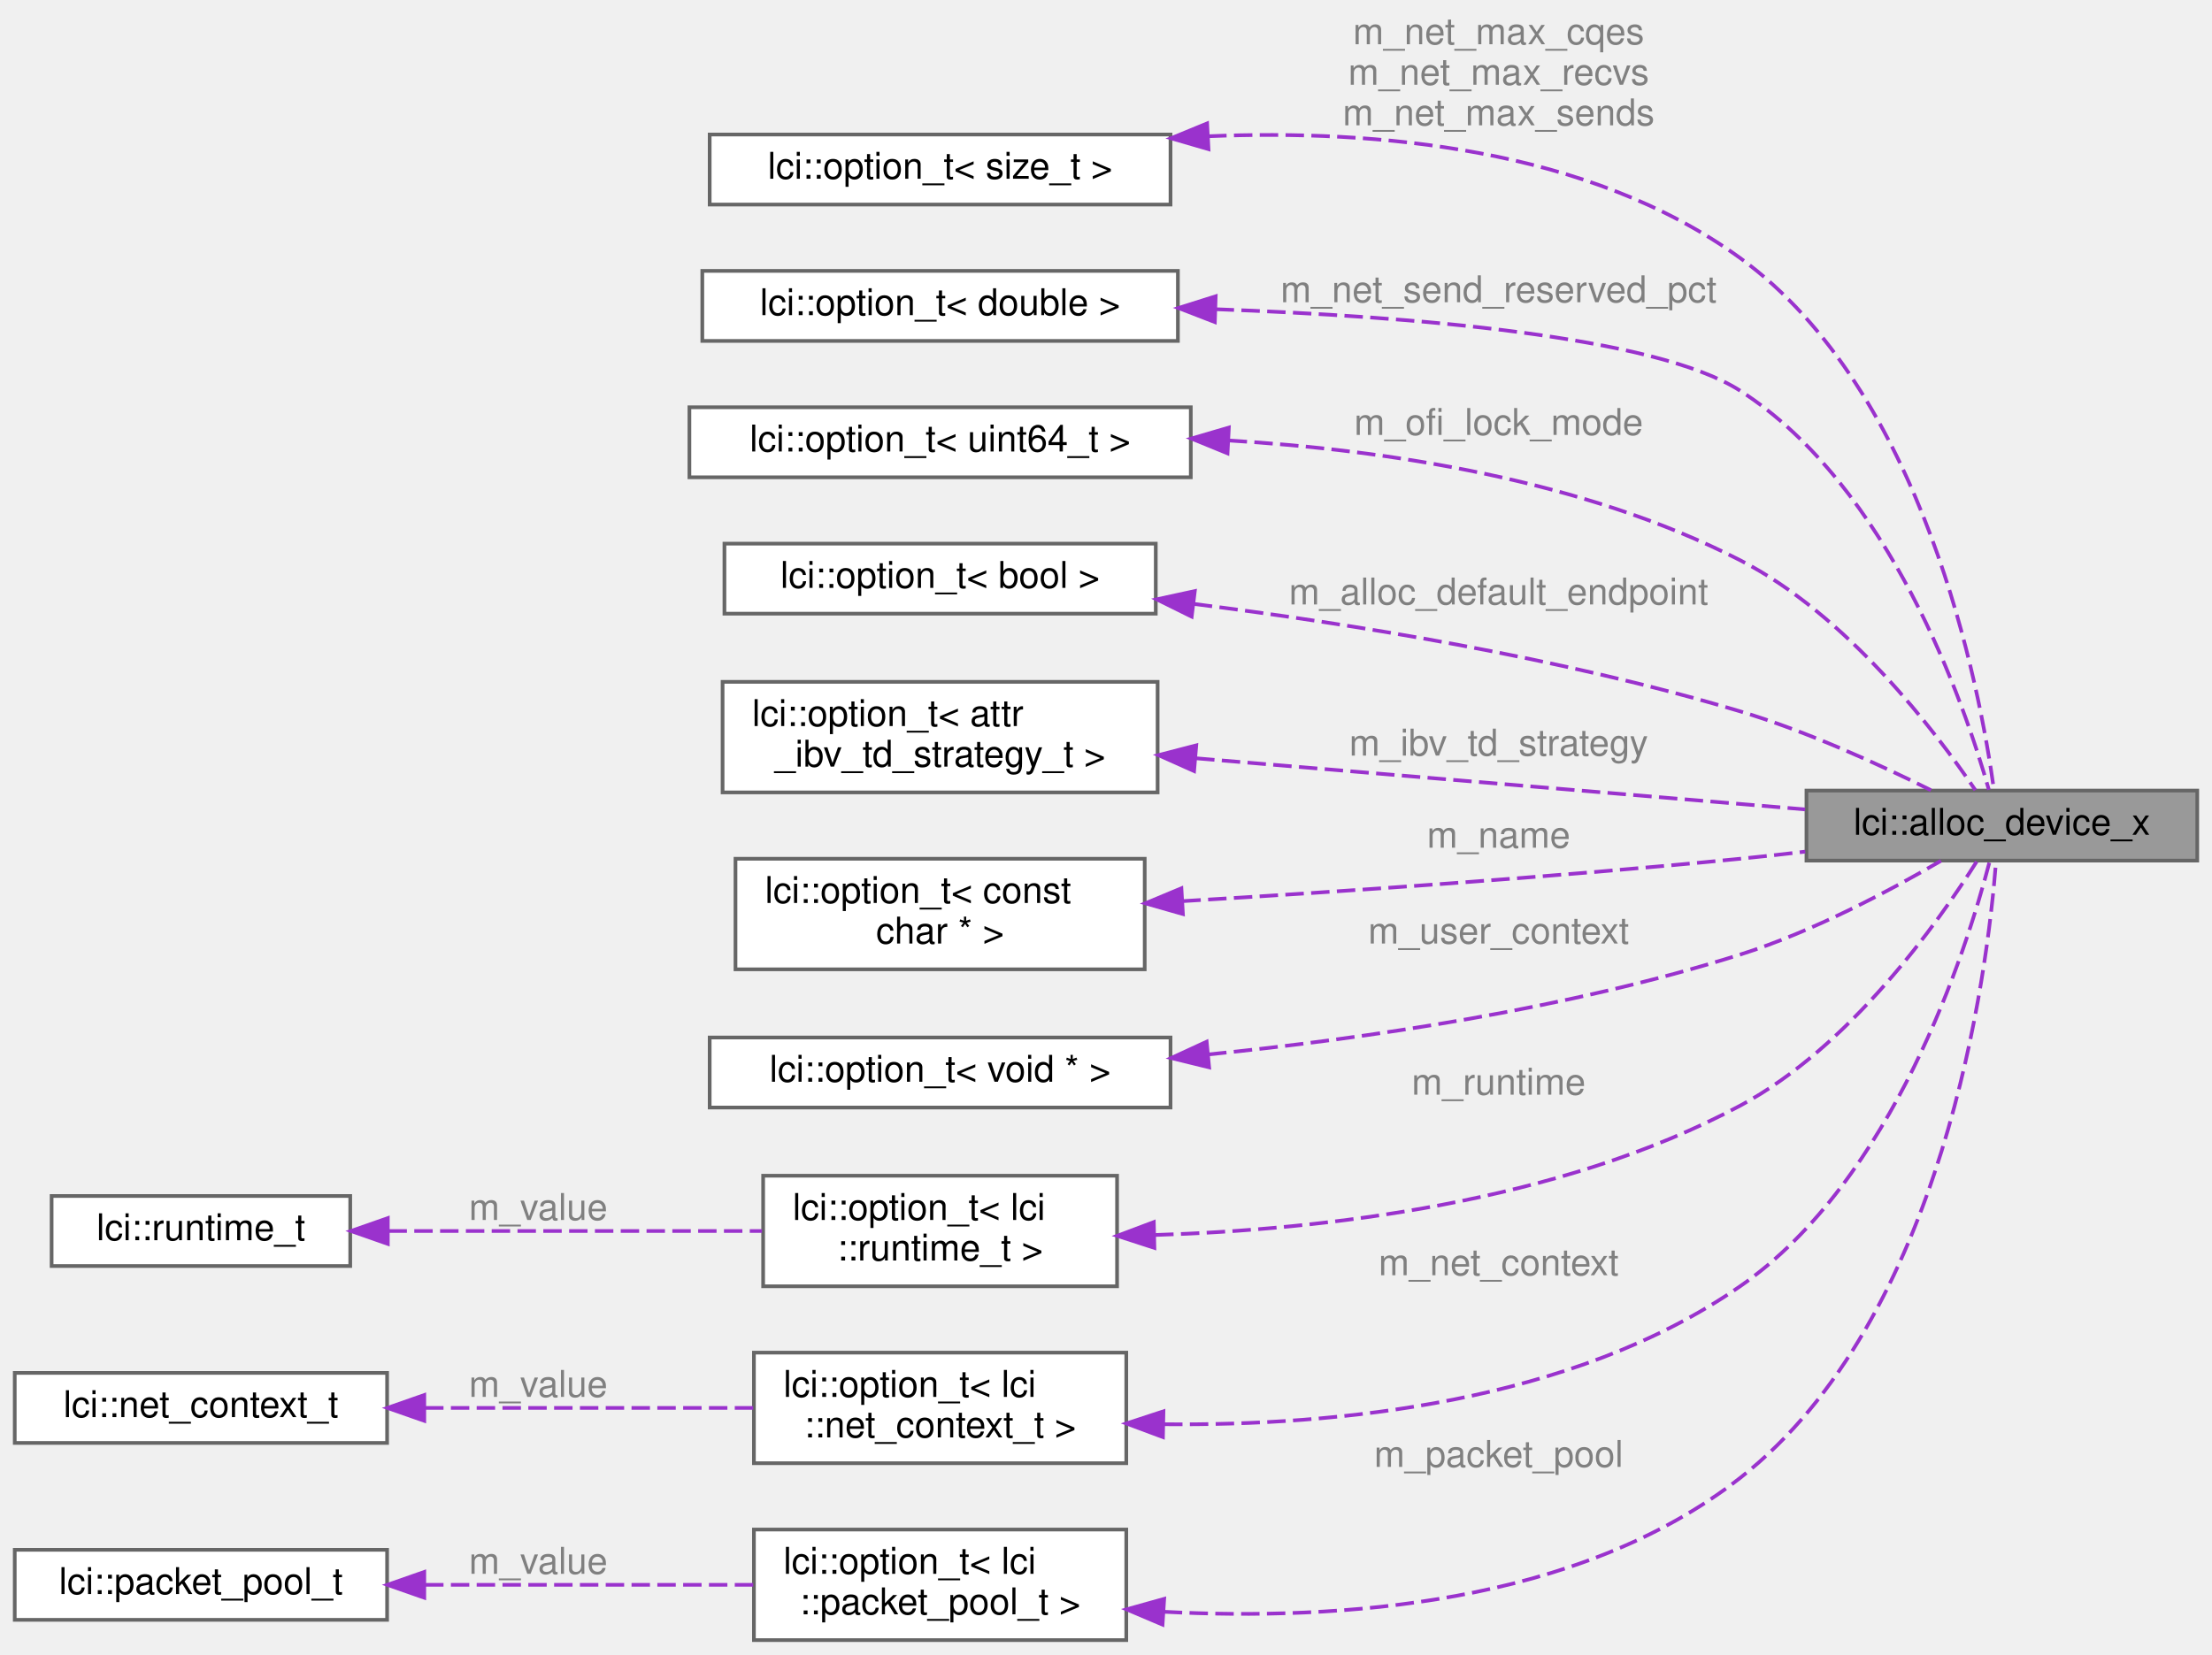
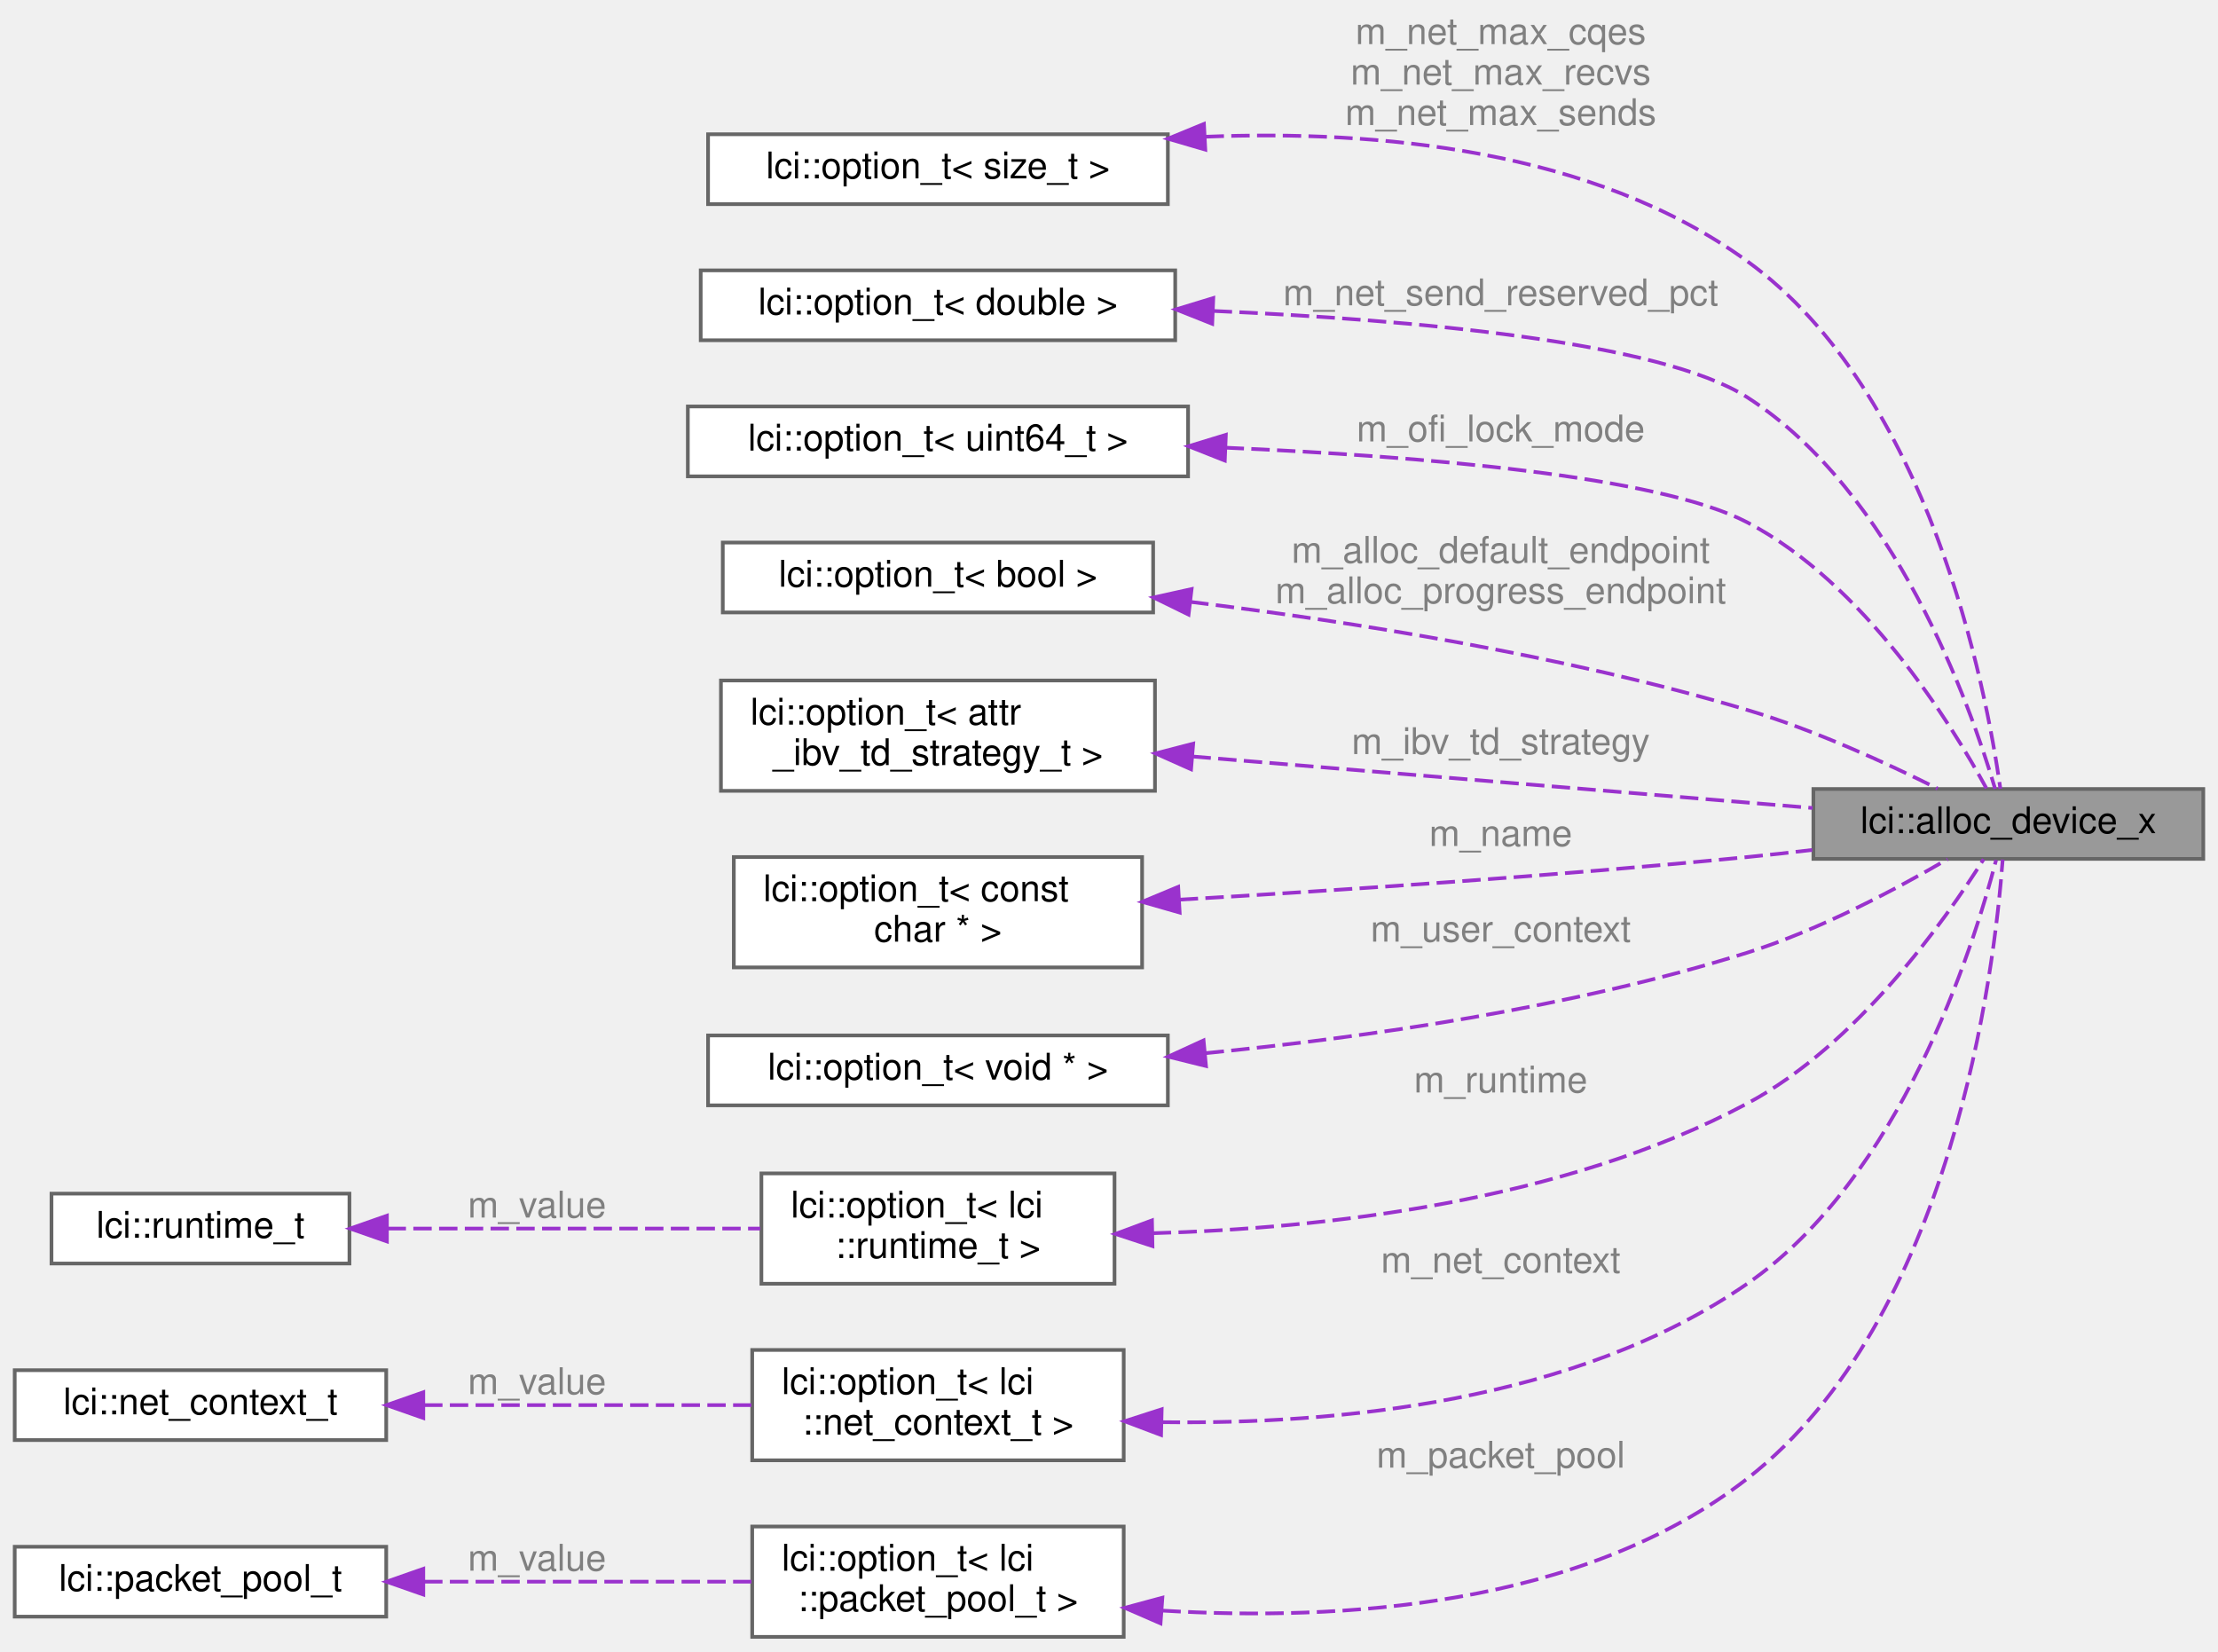
- <svg xmlns="http://www.w3.org/2000/svg" xmlns:xlink="http://www.w3.org/1999/xlink" width="600pt" height="449pt" viewBox="0.00 0.00 600.00 449.00">
+ <svg xmlns="http://www.w3.org/2000/svg" xmlns:xlink="http://www.w3.org/1999/xlink" width="603pt" height="449pt" viewBox="0.00 0.00 603.00 449.00">
  <g id="graph0" class="graph" transform="scale(1 1) rotate(0) translate(4 445)">
    <g id="Node000001" class="node">
      <g id="a_Node000001">
        <a xlink:title="The actual implementation for alloc_device.">
-           <polygon fill="#999999" stroke="#666666" points="592,-230.5 486,-230.5 486,-211.5 592,-211.5 592,-230.5" />
-           <text text-anchor="middle" x="539" y="-218.5" font-family="Helvetica,sans-Serif" font-size="10.00">lci::alloc_device_x</text>
+           <polygon fill="#999999" stroke="#666666" points="595,-230.5 489,-230.5 489,-211.5 595,-211.5 595,-230.5" />
+           <text text-anchor="middle" x="542" y="-218.5" font-family="Helvetica,sans-Serif" font-size="10.00">lci::alloc_device_x</text>
        </a>
      </g>
    </g>
    <g id="Node000002" class="node">
      <g id="a_Node000002">
        <a xlink:href="../../db/d20/structlci_1_1option__t.html" target="_top" xlink:title=" ">
          <polygon fill="white" stroke="#666666" points="313.5,-408.5 188.5,-408.5 188.5,-389.5 313.5,-389.5 313.5,-408.5" />
          <text text-anchor="middle" x="251" y="-396.5" font-family="Helvetica,sans-Serif" font-size="10.00">lci::option_t&lt; size_t &gt;</text>
        </a>
      </g>
    </g>
    <g id="edge1_Node000001_Node000002" class="edge">
      <g id="a_edge1_Node000001_Node000002">
        <a xlink:title=" ">
-           <path fill="none" stroke="#9a32cd" stroke-dasharray="5,2" d="M323.71,-408.03C369.12,-409.93 426.82,-404.86 468,-375 517.93,-338.79 533.05,-258.36 536.87,-230.62" />
-           <polygon fill="#9a32cd" stroke="#9a32cd" points="323.8,-404.53 313.63,-407.49 323.43,-411.52 323.8,-404.53" />
-         </a>
-       </g>
-       <text text-anchor="middle" x="402.5" y="-433" font-family="Helvetica,sans-Serif" font-size="10.00" fill="grey"> m_net_max_cqes</text>
-       <text text-anchor="middle" x="402.5" y="-422" font-family="Helvetica,sans-Serif" font-size="10.00" fill="grey">m_net_max_recvs</text>
-       <text text-anchor="middle" x="402.5" y="-411" font-family="Helvetica,sans-Serif" font-size="10.00" fill="grey">m_net_max_sends</text>
+           <path fill="none" stroke="#9a32cd" stroke-dasharray="5,2" d="M323.75,-407.83C369.93,-409.69 428.96,-404.5 471,-374 520.65,-337.98 535.95,-258.1 539.84,-230.56" />
+           <polygon fill="#9a32cd" stroke="#9a32cd" points="323.68,-404.32 313.51,-407.29 323.31,-411.31 323.68,-404.32" />
+         </a>
+       </g>
+       <text text-anchor="middle" x="404" y="-433" font-family="Helvetica,sans-Serif" font-size="10.00" fill="grey"> m_net_max_cqes</text>
+       <text text-anchor="middle" x="404" y="-422" font-family="Helvetica,sans-Serif" font-size="10.00" fill="grey">m_net_max_recvs</text>
+       <text text-anchor="middle" x="404" y="-411" font-family="Helvetica,sans-Serif" font-size="10.00" fill="grey">m_net_max_sends</text>
    </g>
    <g id="Node000003" class="node">
      <g id="a_Node000003">
        <a xlink:href="../../db/d20/structlci_1_1option__t.html" target="_top" xlink:title=" ">
          <polygon fill="white" stroke="#666666" points="315.5,-371.5 186.5,-371.5 186.5,-352.5 315.5,-352.5 315.5,-371.5" />
          <text text-anchor="middle" x="251" y="-359.5" font-family="Helvetica,sans-Serif" font-size="10.00">lci::option_t&lt; double &gt;</text>
        </a>
      </g>
    </g>
    <g id="edge2_Node000001_Node000003" class="edge">
      <g id="a_edge2_Node000001_Node000003">
        <a xlink:title=" ">
-           <path fill="none" stroke="#9a32cd" stroke-dasharray="5,2" d="M325.73,-361.1C378.83,-359.18 445.01,-353.76 468,-339 508.69,-312.88 528.86,-253.99 535.47,-230.72" />
-           <polygon fill="#9a32cd" stroke="#9a32cd" points="325.52,-357.61 315.64,-361.43 325.75,-364.61 325.52,-357.61" />
-         </a>
-       </g>
-       <text text-anchor="middle" x="402.5" y="-363" font-family="Helvetica,sans-Serif" font-size="10.00" fill="grey"> m_net_send_reserved_pct</text>
+           <path fill="none" stroke="#9a32cd" stroke-dasharray="5,2" d="M325.96,-360.46C379.92,-358.07 447.55,-352.05 471,-337 511.18,-311.2 531.65,-253.38 538.41,-230.54" />
+           <polygon fill="#9a32cd" stroke="#9a32cd" points="325.56,-356.97 315.71,-360.88 325.85,-363.97 325.56,-356.97" />
+         </a>
+       </g>
+       <text text-anchor="middle" x="404" y="-362" font-family="Helvetica,sans-Serif" font-size="10.00" fill="grey"> m_net_send_reserved_pct</text>
    </g>
    <g id="Node000004" class="node">
      <g id="a_Node000004">
        <a xlink:href="../../db/d20/structlci_1_1option__t.html" target="_top" xlink:title=" ">
          <polygon fill="white" stroke="#666666" points="319,-334.5 183,-334.5 183,-315.5 319,-315.5 319,-334.5" />
          <text text-anchor="middle" x="251" y="-322.5" font-family="Helvetica,sans-Serif" font-size="10.00">lci::option_t&lt; uint64_t &gt;</text>
        </a>
      </g>
    </g>
    <g id="edge3_Node000001_Node000004" class="edge">
      <g id="a_edge3_Node000001_Node000004">
        <a xlink:title=" ">
-           <path fill="none" stroke="#9a32cd" stroke-dasharray="5,2" d="M329.26,-325.49C372.18,-322.91 425.36,-314.84 468,-293 497.02,-278.14 520.99,-246.57 531.81,-230.63" />
-           <polygon fill="#9a32cd" stroke="#9a32cd" points="328.96,-322 319.15,-326.01 329.32,-328.99 328.96,-322" />
-         </a>
-       </g>
-       <text text-anchor="middle" x="402.5" y="-327" font-family="Helvetica,sans-Serif" font-size="10.00" fill="grey"> m_ofi_lock_mode</text>
+           <path fill="none" stroke="#9a32cd" stroke-dasharray="5,2" d="M329.2,-323.29C382.13,-320.98 446.95,-315.59 471,-303 502.84,-286.34 526.3,-248.54 536.03,-230.69" />
+           <polygon fill="#9a32cd" stroke="#9a32cd" points="328.98,-319.79 319.13,-323.69 329.27,-326.79 328.98,-319.79" />
+         </a>
+       </g>
+       <text text-anchor="middle" x="404" y="-325" font-family="Helvetica,sans-Serif" font-size="10.00" fill="grey"> m_ofi_lock_mode</text>
    </g>
    <g id="Node000005" class="node">
      <g id="a_Node000005">
        <a xlink:href="../../db/d20/structlci_1_1option__t.html" target="_top" xlink:title=" ">
          <polygon fill="white" stroke="#666666" points="309.5,-297.5 192.5,-297.5 192.5,-278.5 309.5,-278.5 309.5,-297.5" />
          <text text-anchor="middle" x="251" y="-285.5" font-family="Helvetica,sans-Serif" font-size="10.00">lci::option_t&lt; bool &gt;</text>
        </a>
      </g>
    </g>
    <g id="edge4_Node000001_Node000005" class="edge">
      <g id="a_edge4_Node000001_Node000005">
        <a xlink:title=" ">
-           <path fill="none" stroke="#9a32cd" stroke-dasharray="5,2" d="M319.83,-281.14C362.89,-275.7 419.45,-266.54 468,-252 486.21,-246.55 505.92,-237.51 519.77,-230.6" />
-           <polygon fill="#9a32cd" stroke="#9a32cd" points="319.24,-277.69 309.74,-282.38 320.09,-284.63 319.24,-277.69" />
-         </a>
-       </g>
-       <text text-anchor="middle" x="402.5" y="-281" font-family="Helvetica,sans-Serif" font-size="10.00" fill="grey"> m_alloc_default_endpoint</text>
+           <path fill="none" stroke="#9a32cd" stroke-dasharray="5,2" d="M319.59,-281.38C363.39,-276 421.33,-266.82 471,-252 489.21,-246.57 508.92,-237.53 522.77,-230.61" />
+           <polygon fill="#9a32cd" stroke="#9a32cd" points="319.13,-277.91 309.62,-282.57 319.96,-284.86 319.13,-277.91" />
+         </a>
+       </g>
+       <text text-anchor="middle" x="404" y="-292" font-family="Helvetica,sans-Serif" font-size="10.00" fill="grey"> m_alloc_default_endpoint</text>
+       <text text-anchor="middle" x="404" y="-281" font-family="Helvetica,sans-Serif" font-size="10.00" fill="grey">m_alloc_progress_endpoint</text>
    </g>
    <g id="Node000006" class="node">
      <g id="a_Node000006">
        <a xlink:href="../../db/d20/structlci_1_1option__t.html" target="_top" xlink:title=" ">
          <polygon fill="white" stroke="#666666" points="310,-260 192,-260 192,-230 310,-230 310,-260" />
          <text text-anchor="start" x="200" y="-248" font-family="Helvetica,sans-Serif" font-size="10.00">lci::option_t&lt; attr</text>
          <text text-anchor="middle" x="251" y="-237" font-family="Helvetica,sans-Serif" font-size="10.00">_ibv_td_strategy_t &gt;</text>
        </a>
      </g>
    </g>
    <g id="edge5_Node000001_Node000006" class="edge">
      <g id="a_edge5_Node000001_Node000006">
        <a xlink:title=" ">
-           <path fill="none" stroke="#9a32cd" stroke-dasharray="5,2" d="M320.44,-239.26C371.15,-235 439.23,-229.29 485.63,-225.39" />
-           <polygon fill="#9a32cd" stroke="#9a32cd" points="319.89,-235.79 310.22,-240.11 320.48,-242.77 319.89,-235.79" />
-         </a>
-       </g>
-       <text text-anchor="middle" x="402.5" y="-240" font-family="Helvetica,sans-Serif" font-size="10.00" fill="grey"> m_ibv_td_strategy</text>
+           <path fill="none" stroke="#9a32cd" stroke-dasharray="5,2" d="M320.2,-239.34C371.79,-235.05 441.58,-229.26 488.78,-225.34" />
+           <polygon fill="#9a32cd" stroke="#9a32cd" points="319.81,-235.86 310.14,-240.17 320.39,-242.83 319.81,-235.86" />
+         </a>
+       </g>
+       <text text-anchor="middle" x="404" y="-240" font-family="Helvetica,sans-Serif" font-size="10.00" fill="grey"> m_ibv_td_strategy</text>
    </g>
    <g id="Node000007" class="node">
      <g id="a_Node000007">
        <a xlink:href="../../db/d20/structlci_1_1option__t.html" target="_top" xlink:title=" ">
          <polygon fill="white" stroke="#666666" points="306.5,-212 195.5,-212 195.5,-182 306.5,-182 306.5,-212" />
          <text text-anchor="start" x="203.5" y="-200" font-family="Helvetica,sans-Serif" font-size="10.00">lci::option_t&lt; const</text>
          <text text-anchor="middle" x="251" y="-189" font-family="Helvetica,sans-Serif" font-size="10.00"> char * &gt;</text>
        </a>
      </g>
    </g>
    <g id="edge6_Node000001_Node000007" class="edge">
      <g id="a_edge6_Node000001_Node000007">
        <a xlink:title=" ">
-           <path fill="none" stroke="#9a32cd" stroke-dasharray="5,2" d="M316.71,-200.5C359.66,-203.07 417.27,-206.98 468,-212 473.73,-212.57 479.72,-213.23 485.67,-213.93" />
-           <polygon fill="#9a32cd" stroke="#9a32cd" points="316.86,-197 306.67,-199.91 316.45,-203.99 316.86,-197" />
-         </a>
-       </g>
-       <text text-anchor="middle" x="402.5" y="-215" font-family="Helvetica,sans-Serif" font-size="10.00" fill="grey"> m_name</text>
+           <path fill="none" stroke="#9a32cd" stroke-dasharray="5,2" d="M316.72,-200.42C360.36,-202.97 419.21,-206.9 471,-212 476.73,-212.56 482.72,-213.22 488.67,-213.93" />
+           <polygon fill="#9a32cd" stroke="#9a32cd" points="316.71,-196.91 306.52,-199.83 316.31,-203.9 316.71,-196.91" />
+         </a>
+       </g>
+       <text text-anchor="middle" x="404" y="-215" font-family="Helvetica,sans-Serif" font-size="10.00" fill="grey"> m_name</text>
    </g>
    <g id="Node000008" class="node">
      <g id="a_Node000008">
        <a xlink:href="../../db/d20/structlci_1_1option__t.html" target="_top" xlink:title=" ">
          <polygon fill="white" stroke="#666666" points="313.5,-163.5 188.5,-163.5 188.5,-144.5 313.5,-144.5 313.5,-163.5" />
          <text text-anchor="middle" x="251" y="-151.5" font-family="Helvetica,sans-Serif" font-size="10.00">lci::option_t&lt; void * &gt;</text>
        </a>
      </g>
    </g>
    <g id="edge7_Node000001_Node000008" class="edge">
      <g id="a_edge7_Node000001_Node000008">
        <a xlink:title=" ">
-           <path fill="none" stroke="#9a32cd" stroke-dasharray="5,2" d="M323.7,-158.9C366.36,-163.21 421.14,-171.23 468,-186 487.7,-192.21 508.68,-203.38 522.48,-211.44" />
-           <polygon fill="#9a32cd" stroke="#9a32cd" points="323.97,-155.41 313.68,-157.93 323.3,-162.37 323.97,-155.41" />
-         </a>
-       </g>
-       <text text-anchor="middle" x="402.5" y="-189" font-family="Helvetica,sans-Serif" font-size="10.00" fill="grey"> m_user_context</text>
+           <path fill="none" stroke="#9a32cd" stroke-dasharray="5,2" d="M323.77,-158.69C367.16,-162.95 423.15,-170.97 471,-186 490.7,-192.19 511.69,-203.37 525.48,-211.43" />
+           <polygon fill="#9a32cd" stroke="#9a32cd" points="323.87,-155.19 313.58,-157.74 323.21,-162.16 323.87,-155.19" />
+         </a>
+       </g>
+       <text text-anchor="middle" x="404" y="-189" font-family="Helvetica,sans-Serif" font-size="10.00" fill="grey"> m_user_context</text>
    </g>
    <g id="Node000009" class="node">
      <g id="a_Node000009">
        <a xlink:href="../../db/d20/structlci_1_1option__t.html" target="_top" xlink:title=" ">
          <polygon fill="white" stroke="#666666" points="299,-126 203,-126 203,-96 299,-96 299,-126" />
          <text text-anchor="start" x="211" y="-114" font-family="Helvetica,sans-Serif" font-size="10.00">lci::option_t&lt; lci</text>
          <text text-anchor="middle" x="251" y="-103" font-family="Helvetica,sans-Serif" font-size="10.00">::runtime_t &gt;</text>
        </a>
      </g>
    </g>
    <g id="edge8_Node000001_Node000009" class="edge">
      <g id="a_edge8_Node000001_Node000009">
        <a xlink:title=" ">
-           <path fill="none" stroke="#9a32cd" stroke-dasharray="5,2" d="M309.33,-109.92C354.84,-111.37 418.78,-118.67 468,-145 497.89,-160.99 521.8,-194.8 532.27,-211.39" />
-           <polygon fill="#9a32cd" stroke="#9a32cd" points="309.12,-106.42 299.04,-109.69 308.96,-113.42 309.12,-106.42" />
-         </a>
-       </g>
-       <text text-anchor="middle" x="402.5" y="-148" font-family="Helvetica,sans-Serif" font-size="10.00" fill="grey"> m_runtime</text>
+           <path fill="none" stroke="#9a32cd" stroke-dasharray="5,2" d="M309.39,-109.74C355.57,-111.03 420.82,-118.22 471,-145 500.91,-160.96 524.81,-194.78 535.27,-211.39" />
+           <polygon fill="#9a32cd" stroke="#9a32cd" points="309.32,-106.23 299.25,-109.54 309.18,-113.23 309.32,-106.23" />
+         </a>
+       </g>
+       <text text-anchor="middle" x="404" y="-148" font-family="Helvetica,sans-Serif" font-size="10.00" fill="grey"> m_runtime</text>
    </g>
    <g id="Node000010" class="node">
      <g id="a_Node000010">
        <a xlink:href="../../dc/d5c/classlci_1_1runtime__t.html" target="_top" xlink:title="The actual implementation for RESOURCE runtime.">
          <polygon fill="white" stroke="#666666" points="91,-120.5 10,-120.5 10,-101.5 91,-101.5 91,-120.5" />
          <text text-anchor="middle" x="50.5" y="-108.5" font-family="Helvetica,sans-Serif" font-size="10.00">lci::runtime_t</text>
        </a>
      </g>
    </g>
    <g id="edge9_Node000009_Node000010" class="edge">
      <g id="a_edge9_Node000009_Node000010">
        <a xlink:title=" ">
          <path fill="none" stroke="#9a32cd" stroke-dasharray="5,2" d="M101.37,-111C132.42,-111 172.13,-111 202.69,-111" />
          <polygon fill="#9a32cd" stroke="#9a32cd" points="101.19,-107.5 91.19,-111 101.19,-114.5 101.19,-107.5" />
        </a>
      </g>
      <text text-anchor="middle" x="142" y="-114" font-family="Helvetica,sans-Serif" font-size="10.00" fill="grey"> m_value</text>
    </g>
    <g id="Node000011" class="node">
      <g id="a_Node000011">
        <a xlink:href="../../db/d20/structlci_1_1option__t.html" target="_top" xlink:title=" ">
          <polygon fill="white" stroke="#666666" points="301.5,-78 200.5,-78 200.5,-48 301.5,-48 301.5,-78" />
          <text text-anchor="start" x="208.5" y="-66" font-family="Helvetica,sans-Serif" font-size="10.00">lci::option_t&lt; lci</text>
          <text text-anchor="middle" x="251" y="-55" font-family="Helvetica,sans-Serif" font-size="10.00">::net_context_t &gt;</text>
        </a>
      </g>
    </g>
    <g id="edge10_Node000001_Node000011" class="edge">
      <g id="a_edge10_Node000001_Node000011">
        <a xlink:title=" ">
-           <path fill="none" stroke="#9a32cd" stroke-dasharray="5,2" d="M311.75,-58.57C358.25,-58.12 422.34,-64.36 468,-96 509.71,-124.9 529.39,-187.12 535.67,-211.2" />
-           <polygon fill="#9a32cd" stroke="#9a32cd" points="311.44,-55.08 301.51,-58.78 311.58,-62.08 311.44,-55.08" />
-         </a>
-       </g>
-       <text text-anchor="middle" x="402.5" y="-99" font-family="Helvetica,sans-Serif" font-size="10.00" fill="grey"> m_net_context</text>
+           <path fill="none" stroke="#9a32cd" stroke-dasharray="5,2" d="M311.82,-58.37C359.02,-57.73 424.45,-63.81 471,-96 512.74,-124.86 532.41,-187.1 538.67,-211.19" />
+           <polygon fill="#9a32cd" stroke="#9a32cd" points="311.65,-54.88 301.74,-58.62 311.82,-61.87 311.65,-54.88" />
+         </a>
+       </g>
+       <text text-anchor="middle" x="404" y="-99" font-family="Helvetica,sans-Serif" font-size="10.00" fill="grey"> m_net_context</text>
    </g>
    <g id="Node000012" class="node">
      <g id="a_Node000012">
        <a xlink:href="../../dc/d98/classlci_1_1net__context__t.html" target="_top" xlink:title="The actual implementation for RESOURCE net_context.">
          <polygon fill="white" stroke="#666666" points="101,-72.5 0,-72.5 0,-53.5 101,-53.5 101,-72.5" />
          <text text-anchor="middle" x="50.5" y="-60.5" font-family="Helvetica,sans-Serif" font-size="10.00">lci::net_context_t</text>
        </a>
      </g>
    </g>
    <g id="edge11_Node000011_Node000012" class="edge">
      <g id="a_edge11_Node000011_Node000012">
        <a xlink:title=" ">
          <path fill="none" stroke="#9a32cd" stroke-dasharray="5,2" d="M111.3,-63C139.75,-63 173.36,-63 200.37,-63" />
          <polygon fill="#9a32cd" stroke="#9a32cd" points="111.08,-59.5 101.08,-63 111.08,-66.5 111.08,-59.5" />
        </a>
      </g>
      <text text-anchor="middle" x="142" y="-66" font-family="Helvetica,sans-Serif" font-size="10.00" fill="grey"> m_value</text>
    </g>
    <g id="Node000013" class="node">
      <g id="a_Node000013">
        <a xlink:href="../../db/d20/structlci_1_1option__t.html" target="_top" xlink:title=" ">
          <polygon fill="white" stroke="#666666" points="301.5,-30 200.5,-30 200.5,0 301.5,0 301.5,-30" />
          <text text-anchor="start" x="208.5" y="-18" font-family="Helvetica,sans-Serif" font-size="10.00">lci::option_t&lt; lci</text>
          <text text-anchor="middle" x="251" y="-7" font-family="Helvetica,sans-Serif" font-size="10.00">::packet_pool_t &gt;</text>
        </a>
      </g>
    </g>
    <g id="edge12_Node000001_Node000013" class="edge">
      <g id="a_edge12_Node000001_Node000013">
        <a xlink:title=" ">
-           <path fill="none" stroke="#9a32cd" stroke-dasharray="5,2" d="M311.66,-7.69C358.89,-5.22 423.99,-9.58 468,-44 523.44,-87.37 535.08,-181.1 537.43,-211.37" />
-           <polygon fill="#9a32cd" stroke="#9a32cd" points="311.33,-4.2 301.57,-8.34 311.78,-11.19 311.33,-4.2" />
-         </a>
-       </g>
-       <text text-anchor="middle" x="402.5" y="-47" font-family="Helvetica,sans-Serif" font-size="10.00" fill="grey"> m_packet_pool</text>
+           <path fill="none" stroke="#9a32cd" stroke-dasharray="5,2" d="M312.02,-7.14C359.92,-4.23 426.2,-8.11 471,-43 526.8,-86.46 538.21,-180.82 540.46,-211.3" />
+           <polygon fill="#9a32cd" stroke="#9a32cd" points="311.51,-3.67 301.79,-7.89 312.01,-10.65 311.51,-3.67" />
+         </a>
+       </g>
+       <text text-anchor="middle" x="404" y="-46" font-family="Helvetica,sans-Serif" font-size="10.00" fill="grey"> m_packet_pool</text>
    </g>
    <g id="Node000014" class="node">
      <g id="a_Node000014">
        <a xlink:href="../../db/dec/classlci_1_1packet__pool__t.html" target="_top" xlink:title="The actual implementation for RESOURCE packet_pool.">
          <polygon fill="white" stroke="#666666" points="101,-24.5 0,-24.5 0,-5.5 101,-5.5 101,-24.5" />
          <text text-anchor="middle" x="50.5" y="-12.5" font-family="Helvetica,sans-Serif" font-size="10.00">lci::packet_pool_t</text>
        </a>
      </g>
    </g>
    <g id="edge13_Node000013_Node000014" class="edge">
      <g id="a_edge13_Node000013_Node000014">
        <a xlink:title=" ">
          <path fill="none" stroke="#9a32cd" stroke-dasharray="5,2" d="M111.3,-15C139.75,-15 173.36,-15 200.37,-15" />
          <polygon fill="#9a32cd" stroke="#9a32cd" points="111.08,-11.5 101.08,-15 111.08,-18.5 111.08,-11.5" />
        </a>
      </g>
      <text text-anchor="middle" x="142" y="-18" font-family="Helvetica,sans-Serif" font-size="10.00" fill="grey"> m_value</text>
    </g>
  </g>
</svg>
